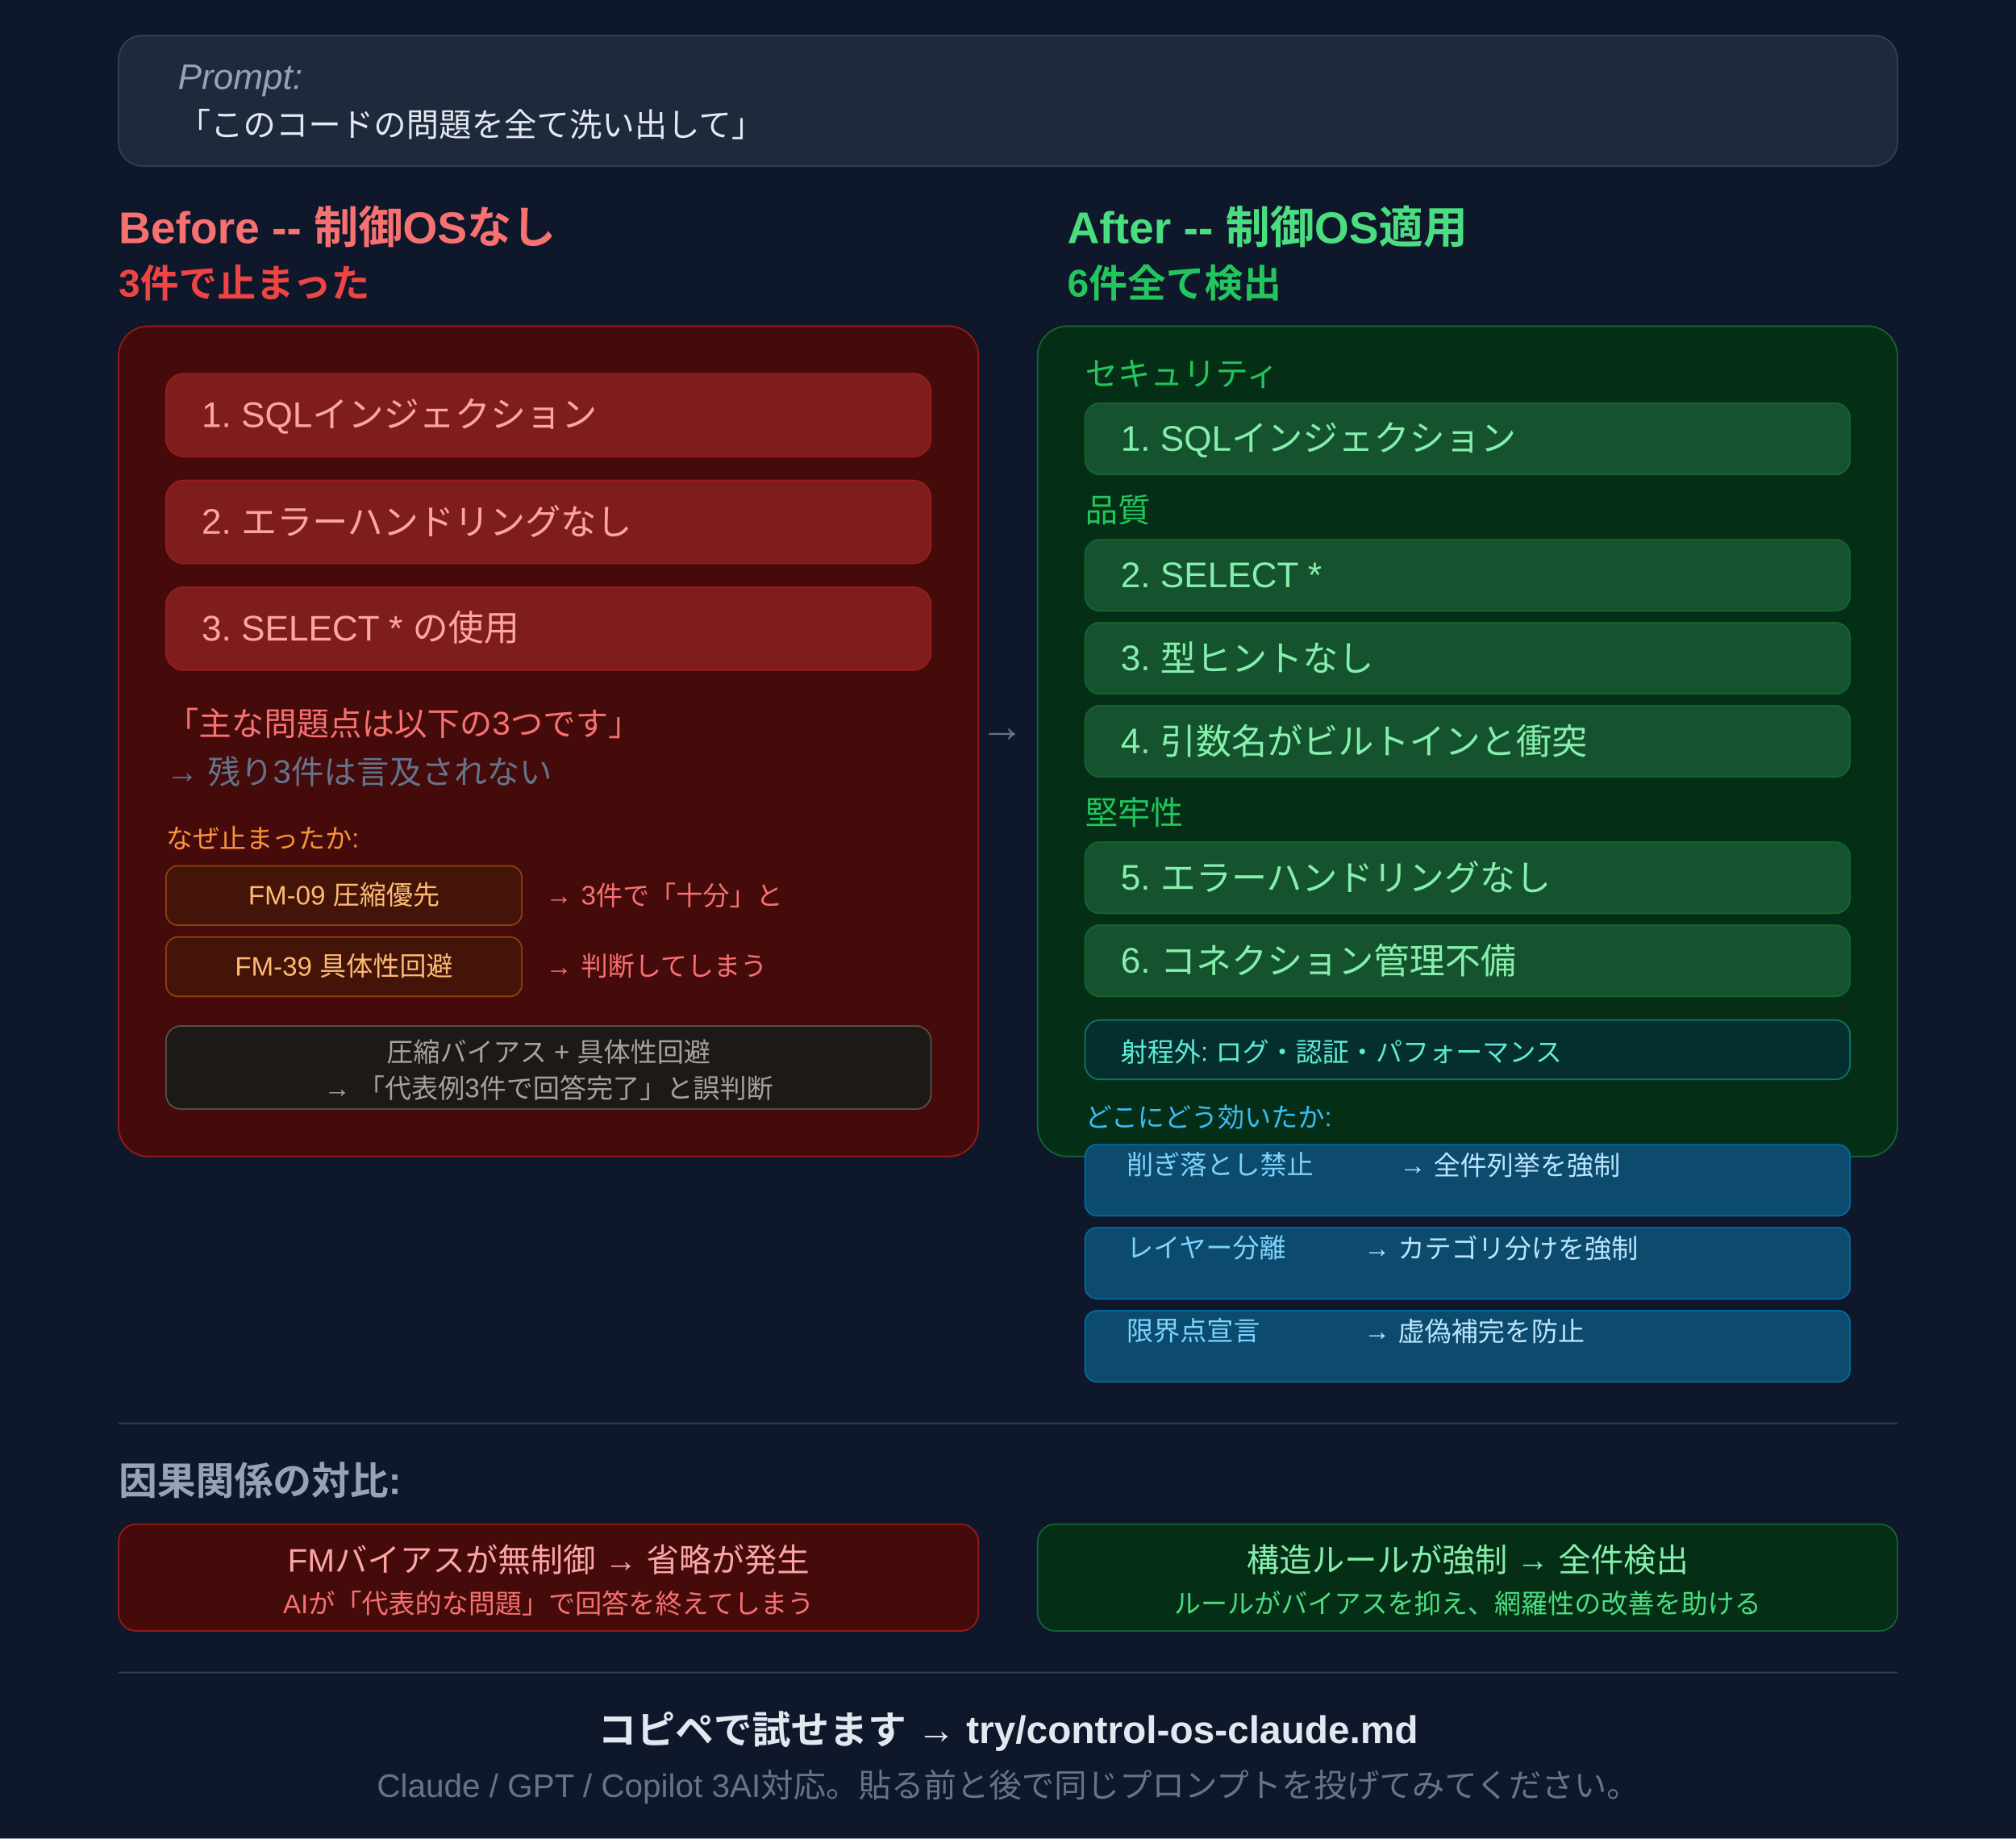
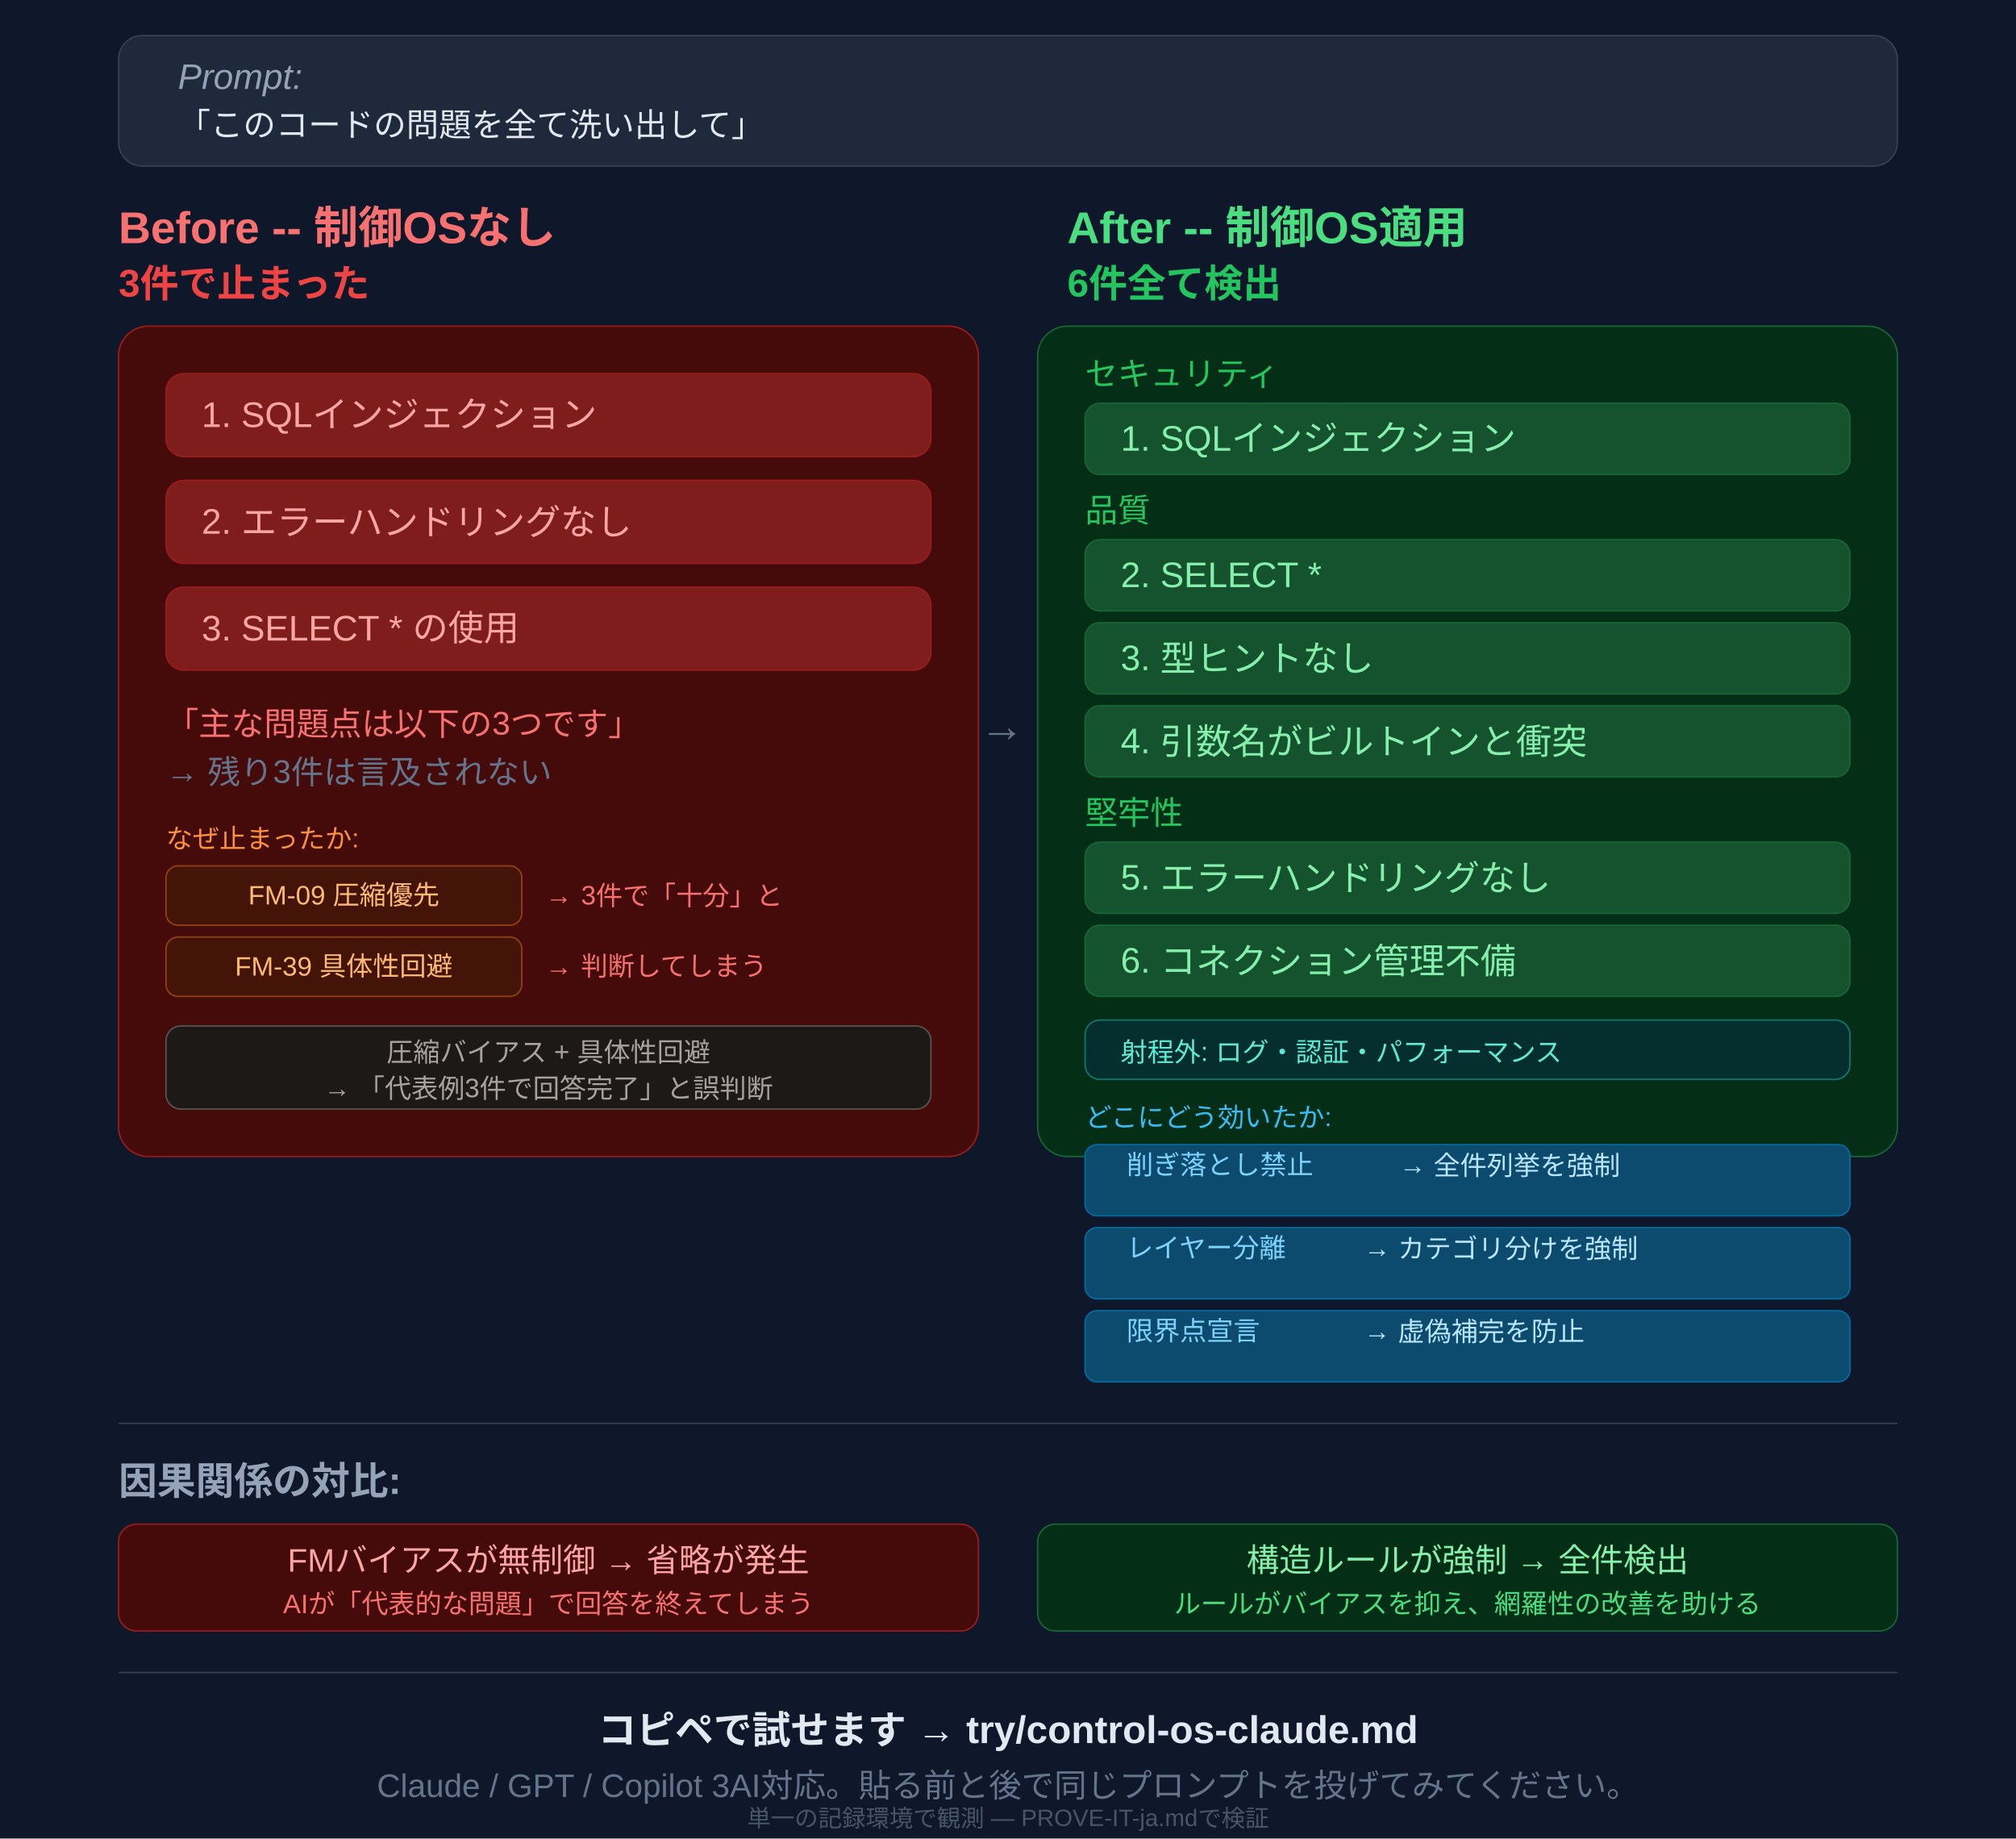
<svg xmlns="http://www.w3.org/2000/svg" width="680" viewBox="0 0 680 620">
  <rect width="680" height="620" fill="#0f172a" />
  <style>
  text { font-family: "Segoe UI", Arial, sans-serif; }
  .h1 { font-size: 15px; font-weight: 600; }
  .h2 { font-size: 13px; font-weight: 600; }
  .body { font-size: 12px; }
  .small { font-size: 11px; }
  .tiny { font-size: 9px; }
  .code { font-family: "SF Mono", "Fira Code", monospace; font-size: 11px; }
  .prompt { font-size: 12px; font-style: italic; }
</style>
  <rect x="40" y="12" width="600" height="44" rx="8" fill="#1e293b" stroke="#334155" stroke-width="0.5" />
  <text class="prompt" fill="#94a3b8" x="60" y="30">Prompt:</text>
  <text class="code" fill="#e2e8f0" x="60" y="46">「このコードの問題を全て洗い出して」</text>
  <text class="h1" fill="#f87171" x="40" y="82">Before -- 制御OSなし</text>
  <text class="h2" fill="#ef4444" x="40" y="100">3件で止まった</text>
  <rect x="40" y="110" width="290" height="280" rx="10" fill="#450a0a" stroke="#991b1b" stroke-width="0.5" />
  <rect x="56" y="126" width="258" height="28" rx="6" fill="#7f1d1d" stroke="#991b1b" stroke-width="0.5" />
  <text class="body" fill="#fca5a5" x="68" y="144">1. SQLインジェクション</text>
  <rect x="56" y="162" width="258" height="28" rx="6" fill="#7f1d1d" stroke="#991b1b" stroke-width="0.5" />
  <text class="body" fill="#fca5a5" x="68" y="180">2. エラーハンドリングなし</text>
  <rect x="56" y="198" width="258" height="28" rx="6" fill="#7f1d1d" stroke="#991b1b" stroke-width="0.5" />
  <text class="body" fill="#fca5a5" x="68" y="216">3. SELECT * の使用</text>
  <text class="small" fill="#f87171" x="56" y="248">「主な問題点は以下の3つです」</text>
  <text class="small" fill="#64748b" x="56" y="264">→ 残り3件は言及されない</text>
  <text class="tiny" fill="#fb923c" x="56" y="286">なぜ止まったか:</text>
  <rect x="56" y="292" width="120" height="20" rx="4" fill="#431407" stroke="#92400e" stroke-width="0.5" />
  <text class="tiny" fill="#fdba74" x="116" y="305" text-anchor="middle">FM-09 圧縮優先</text>
  <rect x="56" y="316" width="120" height="20" rx="4" fill="#431407" stroke="#92400e" stroke-width="0.5" />
  <text class="tiny" fill="#fdba74" x="116" y="329" text-anchor="middle">FM-39 具体性回避</text>
  <text class="tiny" fill="#f87171" x="184" y="305">→</text>
  <text class="tiny" fill="#f87171" x="196" y="305">3件で「十分」と</text>
  <text class="tiny" fill="#f87171" x="184" y="329">→</text>
  <text class="tiny" fill="#f87171" x="196" y="329">判断してしまう</text>
  <rect x="56" y="346" width="258" height="28" rx="5" fill="#1c1917" stroke="#57534e" stroke-width="0.5" />
  <text class="tiny" fill="#a8a29e" x="185" y="358" text-anchor="middle">圧縮バイアス + 具体性回避</text>
  <text class="tiny" fill="#a8a29e" x="185" y="370" text-anchor="middle">→ 「代表例3件で回答完了」と誤判断</text>
  <text class="h1" fill="#64748b" x="338" y="250" text-anchor="middle">→</text>
  <text class="h1" fill="#4ade80" x="360" y="82">After -- 制御OS適用</text>
  <text class="h2" fill="#22c55e" x="360" y="100">6件全て検出</text>
  <rect x="350" y="110" width="290" height="280" rx="10" fill="#052e16" stroke="#166534" stroke-width="0.5" />
  <text class="small" fill="#22c55e" x="366" y="130">セキュリティ</text>
  <rect x="366" y="136" width="258" height="24" rx="5" fill="#14532d" stroke="#166534" stroke-width="0.5" />
  <text class="body" fill="#86efac" x="378" y="152">1. SQLインジェクション</text>
  <text class="small" fill="#22c55e" x="366" y="176">品質</text>
  <rect x="366" y="182" width="258" height="24" rx="5" fill="#14532d" stroke="#166534" stroke-width="0.5" />
  <text class="body" fill="#86efac" x="378" y="198">2. SELECT *</text>
  <rect x="366" y="210" width="258" height="24" rx="5" fill="#14532d" stroke="#166534" stroke-width="0.5" />
  <text class="body" fill="#86efac" x="378" y="226">3. 型ヒントなし</text>
  <rect x="366" y="238" width="258" height="24" rx="5" fill="#14532d" stroke="#166534" stroke-width="0.5" />
  <text class="body" fill="#86efac" x="378" y="254">4. 引数名がビルトインと衝突</text>
  <text class="small" fill="#22c55e" x="366" y="278">堅牢性</text>
  <rect x="366" y="284" width="258" height="24" rx="5" fill="#14532d" stroke="#166534" stroke-width="0.5" />
  <text class="body" fill="#86efac" x="378" y="300">5. エラーハンドリングなし</text>
  <rect x="366" y="312" width="258" height="24" rx="5" fill="#14532d" stroke="#166534" stroke-width="0.5" />
  <text class="body" fill="#86efac" x="378" y="328">6. コネクション管理不備</text>
  <rect x="366" y="344" width="258" height="20" rx="5" fill="#042f2e" stroke="#0f766e" stroke-width="0.5" />
  <text class="tiny" fill="#5eead4" x="378" y="358">射程外: ログ・認証・パフォーマンス</text>
  <text class="tiny" fill="#38bdf8" x="366" y="380">どこにどう効いたか:</text>
  <rect x="366" y="386" width="258" height="24" rx="4" fill="#0c4a6e" stroke="#0369a1" stroke-width="0.5" />
  <text class="tiny" fill="#7dd3fc" x="380" y="396">削ぎ落とし禁止</text>
  <text class="tiny" fill="#bae6fd" x="472" y="396">→ 全件列挙を強制</text>
  <rect x="366" y="414" width="258" height="24" rx="4" fill="#0c4a6e" stroke="#0369a1" stroke-width="0.5" />
  <text class="tiny" fill="#7dd3fc" x="380" y="424">レイヤー分離</text>
  <text class="tiny" fill="#bae6fd" x="460" y="424">→ カテゴリ分けを強制</text>
  <rect x="366" y="442" width="258" height="24" rx="4" fill="#0c4a6e" stroke="#0369a1" stroke-width="0.5" />
  <text class="tiny" fill="#7dd3fc" x="380" y="452">限界点宣言</text>
  <text class="tiny" fill="#bae6fd" x="460" y="452">→ 虚偽補完を防止</text>
  <line x1="40" y1="480" x2="640" y2="480" stroke="#334155" stroke-width="0.5" />
  <text class="h2" fill="#94a3b8" x="40" y="504">因果関係の対比:</text>
  <rect x="40" y="514" width="290" height="36" rx="6" fill="#450a0a" stroke="#991b1b" stroke-width="0.5" />
  <text class="small" fill="#fca5a5" x="185" y="530" text-anchor="middle">FMバイアスが無制御 → 省略が発生</text>
  <text class="tiny" fill="#f87171" x="185" y="544" text-anchor="middle">AIが「代表的な問題」で回答を終えてしまう</text>
  <rect x="350" y="514" width="290" height="36" rx="6" fill="#052e16" stroke="#166534" stroke-width="0.5" />
  <text class="small" fill="#86efac" x="495" y="530" text-anchor="middle">構造ルールが強制 → 全件検出</text>
  <text class="tiny" fill="#4ade80" x="495" y="544" text-anchor="middle">ルールがバイアスを抑え、網羅性の改善を助ける</text>
  <line x1="40" y1="564" x2="640" y2="564" stroke="#334155" stroke-width="0.5" />
  <text class="h2" fill="#e2e8f0" x="340" y="588" text-anchor="middle">コピペで試せます → try/control-os-claude.md</text>
  <text class="small" fill="#64748b" x="340" y="606" text-anchor="middle">Claude / GPT / Copilot 3AI対応。貼る前と後で同じプロンプトを投げてみてください。</text>
+   <text fill="#475569" font-size="8" x="340" y="616" text-anchor="middle">単一の記録環境で観測 — PROVE-IT-ja.mdで検証</text>
</svg>
